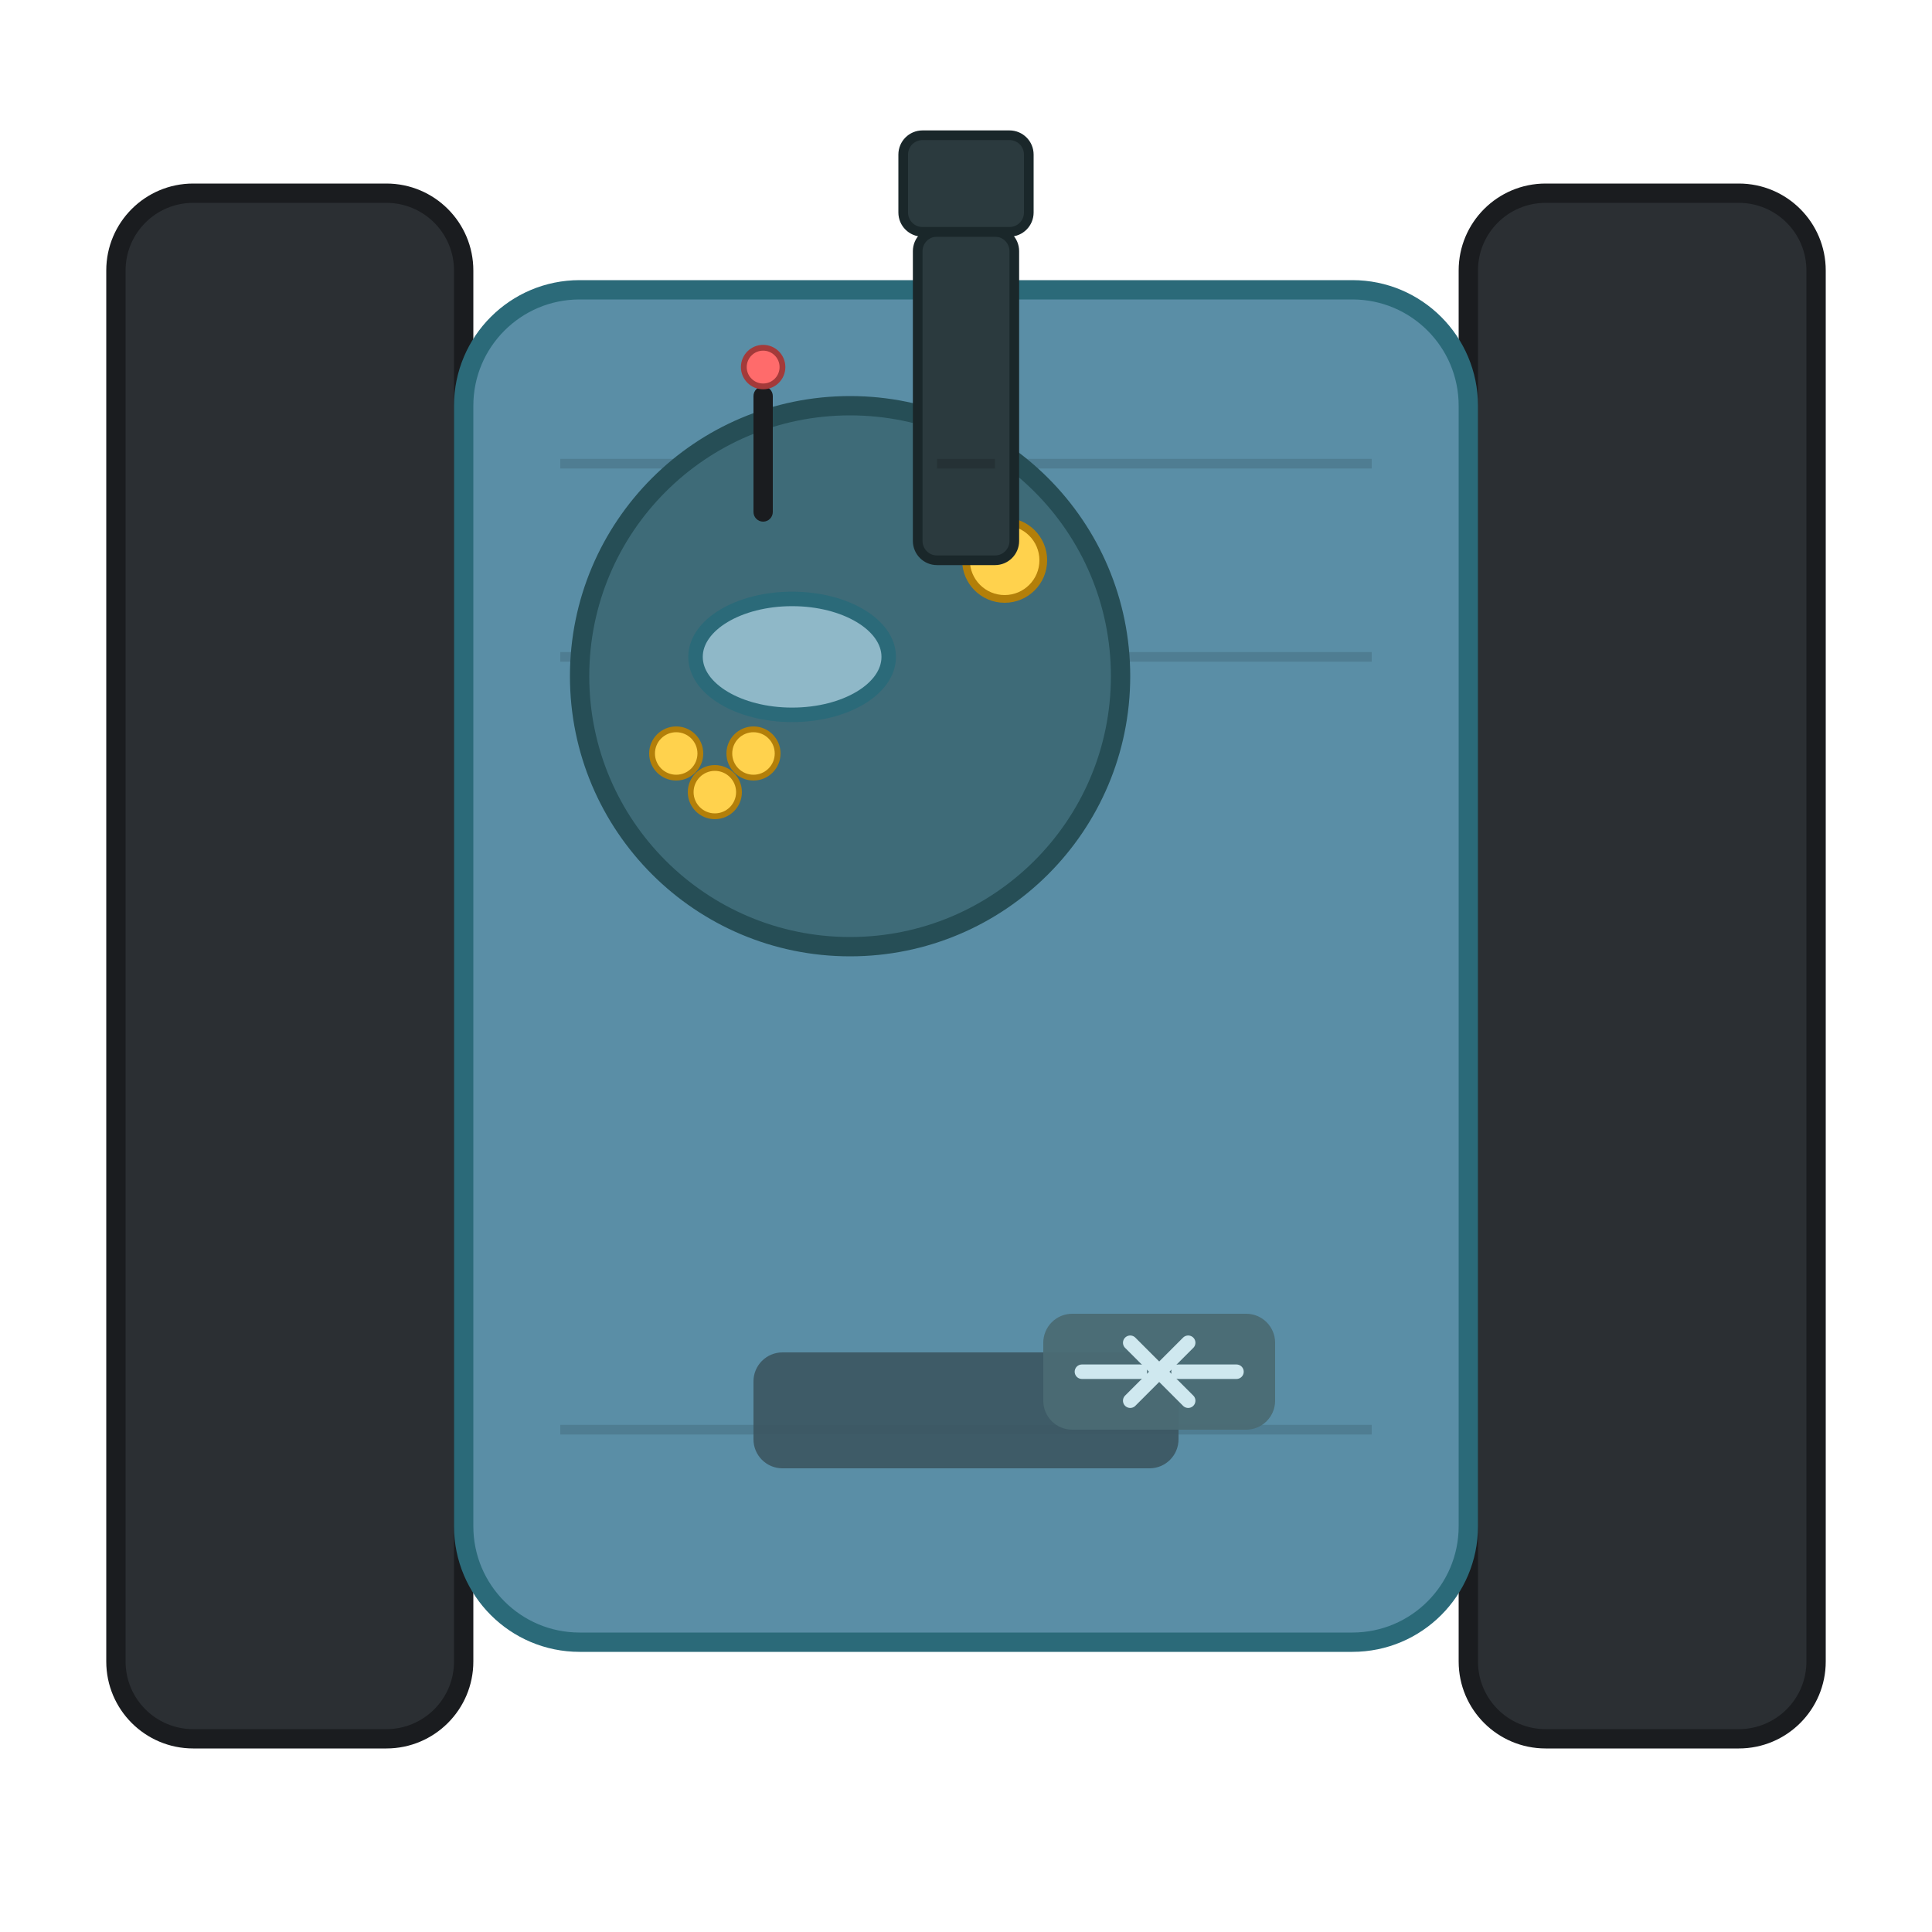
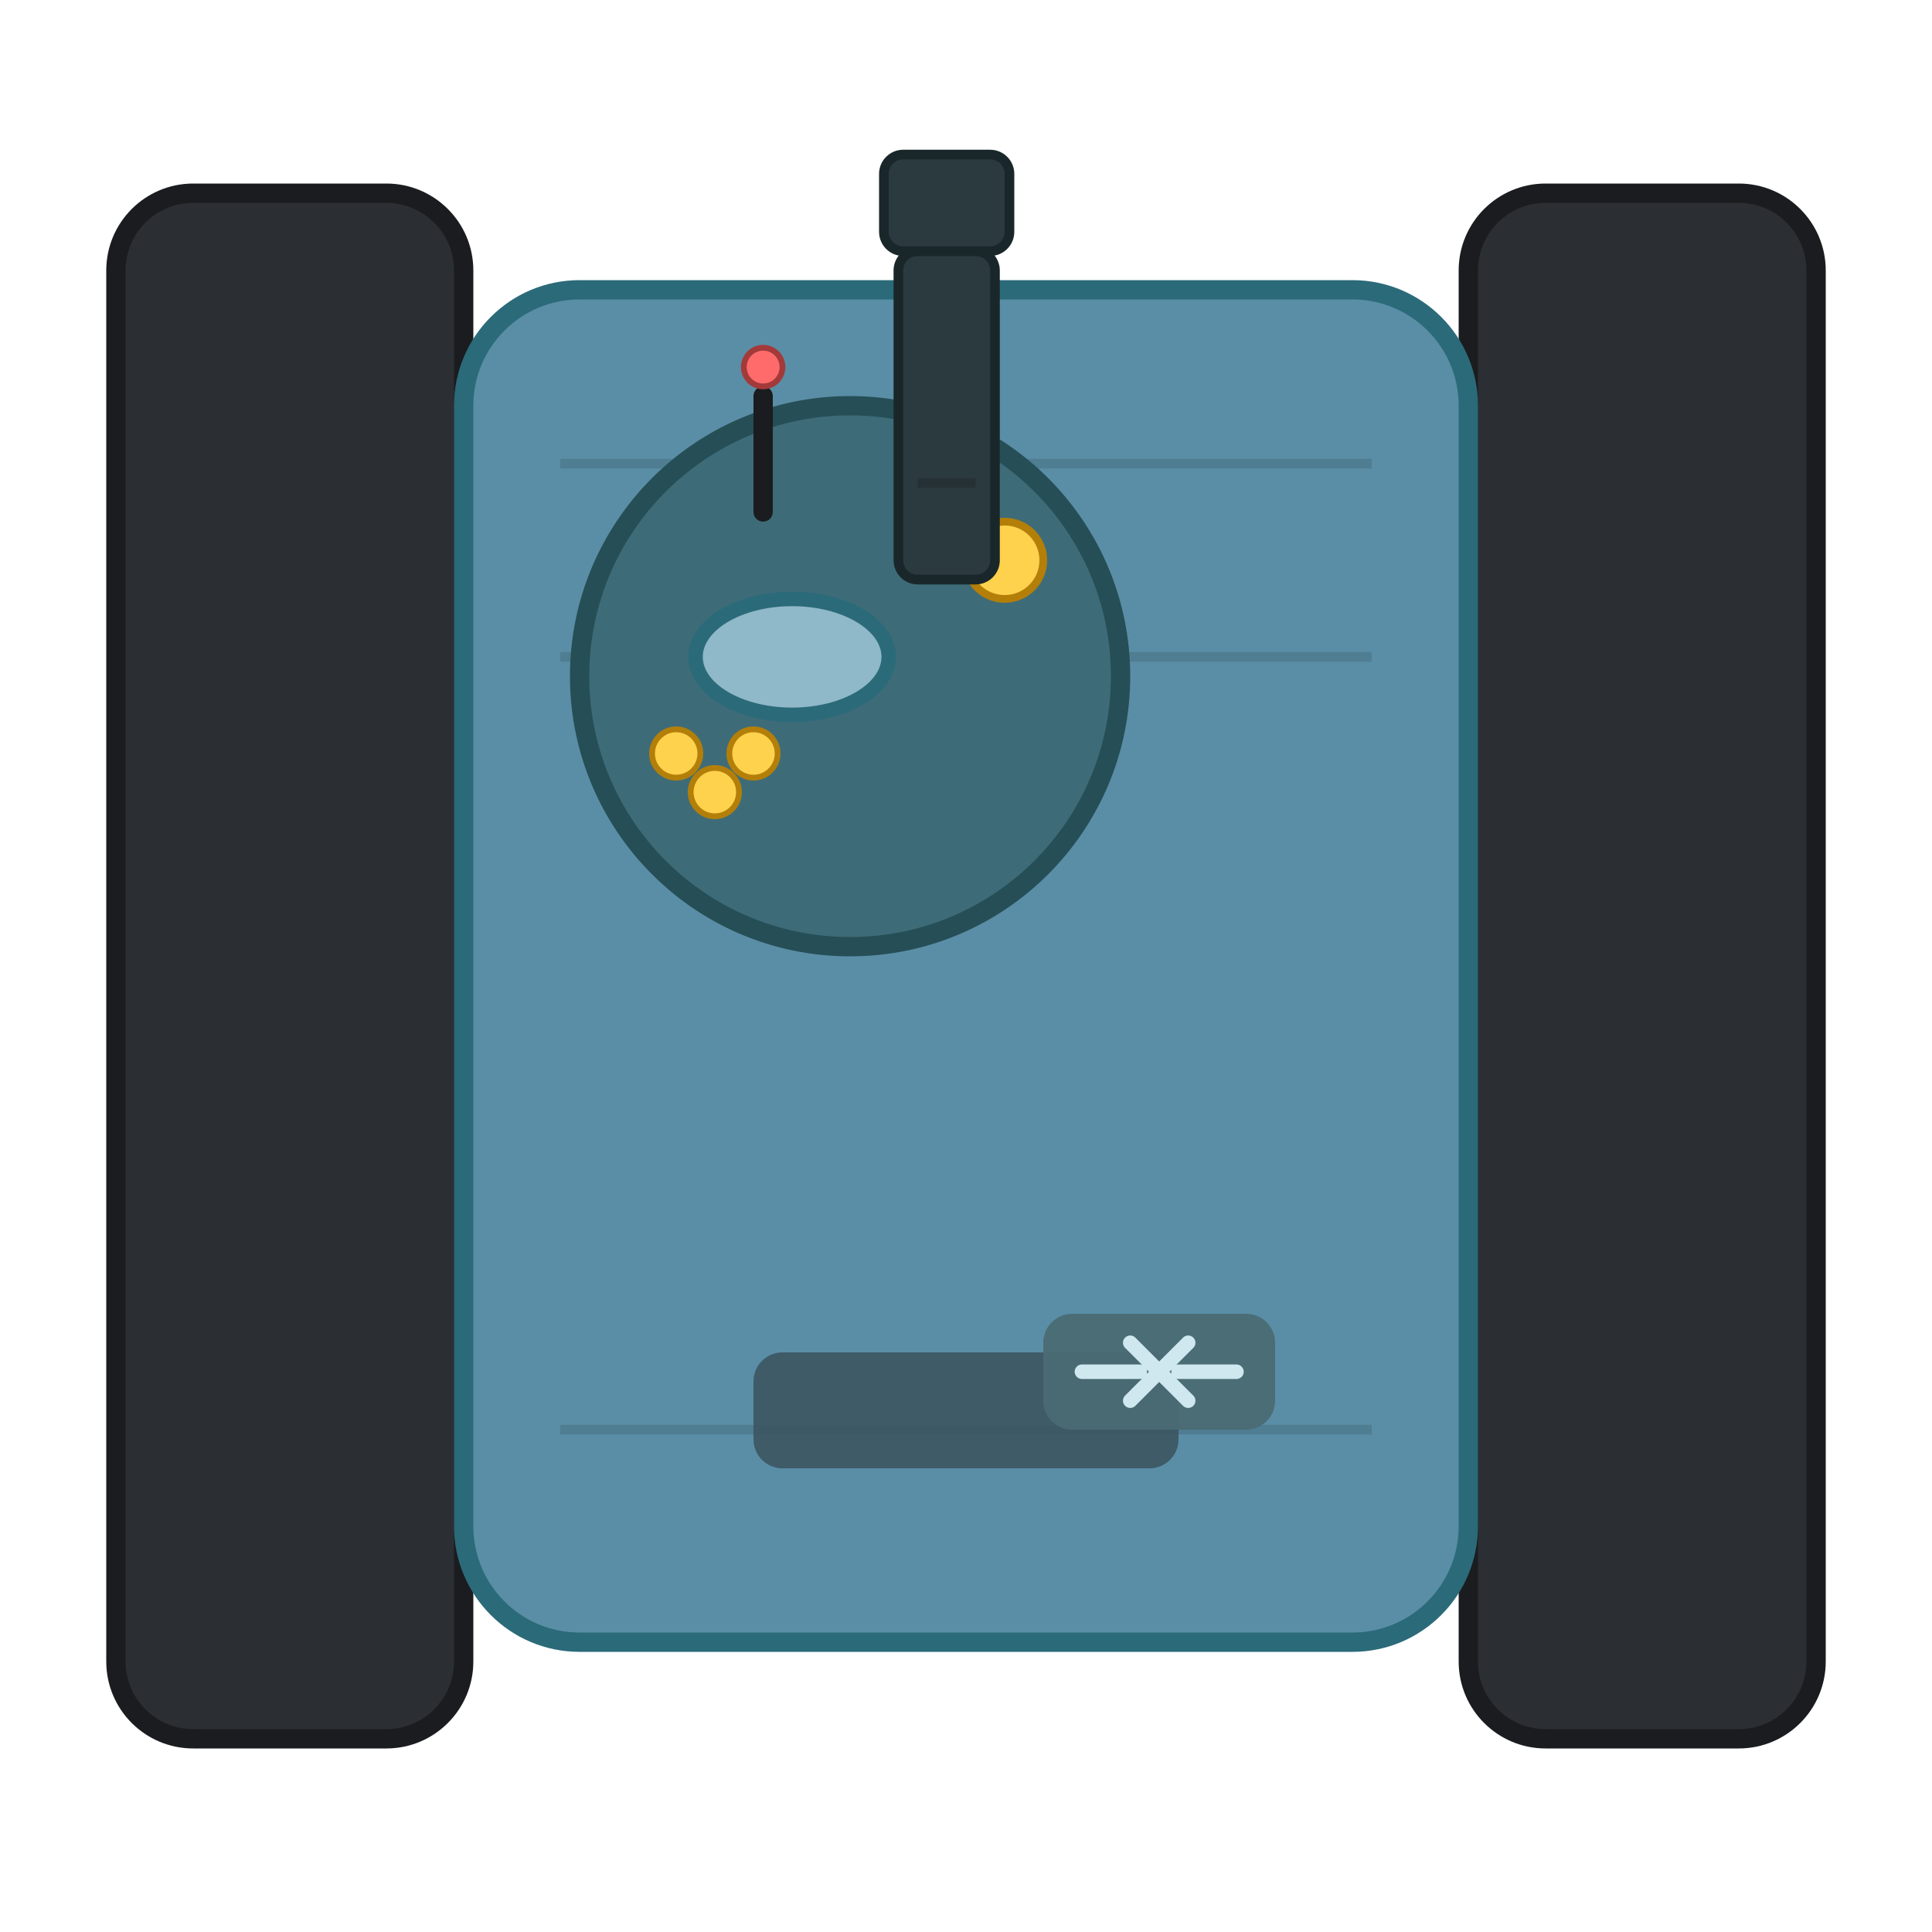
<svg xmlns="http://www.w3.org/2000/svg" viewBox="0 0 200 200" width="400" height="400" role="img" aria-labelledby="titleDesc">
  <defs>
    <style>
      .track { fill: #2b2f33; stroke: #1a1c1f; stroke-width: 2px; }
      .tread { fill: #151617; }
      .body { fill: #5a8ea6; stroke: #2b6a79; stroke-width: 2px; }
      .turret { fill: #3e6b78; stroke: #264e56; stroke-width: 2px; }
      .barrel { fill: #2b3a3e; stroke: #1a272a; stroke-width: 1px; }
      .hatch { fill: #8fb8c8; stroke: #2b6a79; stroke-width: 1.5px; }
      .sensor { fill: #ffd24d; stroke: #b37f09; stroke-width: 0.8px; }
      .detail { fill: none; stroke: rgba(0,0,0,0.12); stroke-width: 1px; }
    </style>
    <symbol id="tread" viewBox="0 0 10 10">
      <circle cx="5" cy="5" r="4" class="tread" />
    </symbol>
  </defs>
  <g transform="translate(12,20)">
    <rect class="track" x="0" y="0" width="36" height="160" rx="8" ry="8" />
  </g>
  <g transform="translate(152,20)">
    <rect class="track" x="0" y="0" width="36" height="160" rx="8" ry="8" />
  </g>
  <g transform="translate(48,30)">
    <rect class="body" x="0" y="0" width="104" height="140" rx="12" ry="12" />
    <line x1="10" y1="18" x2="94" y2="18" class="detail" />
    <line x1="10" y1="38" x2="94" y2="38" class="detail" />
    <line x1="10" y1="118" x2="94" y2="118" class="detail" />
    <rect x="30" y="110" width="44" height="12" rx="3" ry="3" fill="#3b5560" opacity="0.9" />
  </g>
  <g transform="translate(88,70)">
    <circle class="turret" cx="0" cy="0" r="28" />
    <ellipse class="hatch" cx="-6" cy="-2" rx="10" ry="6" />
    <circle class="sensor" cx="16" cy="-12" r="4" />
    <circle cx="-14" cy="12" r="2.5" fill="#ffd24d" stroke="#b37f09" stroke-width="0.6" />
    <circle cx="-18" cy="8" r="2.5" fill="#ffd24d" stroke="#b37f09" stroke-width="0.6" />
    <circle cx="-10" cy="8" r="2.5" fill="#ffd24d" stroke="#b37f09" stroke-width="0.6" />
-   </g>
-   <g transform="translate(100,58)">
-     <rect class="barrel" x="-5" y="-34" width="10" height="34" rx="2" ry="2" />
-     <rect class="barrel" x="-6.5" y="-44" width="13" height="10" rx="2" ry="2" />
-     <line x1="-3" y1="-10" x2="3" y2="-10" stroke="rgba(0,0,0,0.15)" stroke-width="1" />
+     <g transform="translate(10,-10)">
+       <rect class="barrel" x="-5" y="-34" width="10" height="34" rx="2" ry="2" />
+       <rect class="barrel" x="-6.5" y="-44" width="13" height="10" rx="2" ry="2" />
+       <line x1="-3" y1="-10" x2="3" y2="-10" stroke="rgba(0,0,0,0.15)" stroke-width="1" />
+     </g>
  </g>
  <g transform="translate(78,40)">
    <rect x="0" y="0" width="2" height="14" rx="1" ry="1" fill="#1a1c1f" />
    <circle cx="1" cy="-2" r="2" fill="#ff6b6b" stroke="#a33a3a" stroke-width="0.6" />
  </g>
  <g transform="translate(120,142)">
    <rect x="-12" y="-6" width="24" height="12" rx="3" ry="3" fill="#4a6b73" opacity="0.95" />
    <path d="M -8 0 L -2 0 M 2 0 L 8 0 M -3 -3 L 3 3 M -3 3 L 3 -3" stroke="#cfe8ef" stroke-width="1.5" stroke-linecap="round" />
  </g>
</svg>
